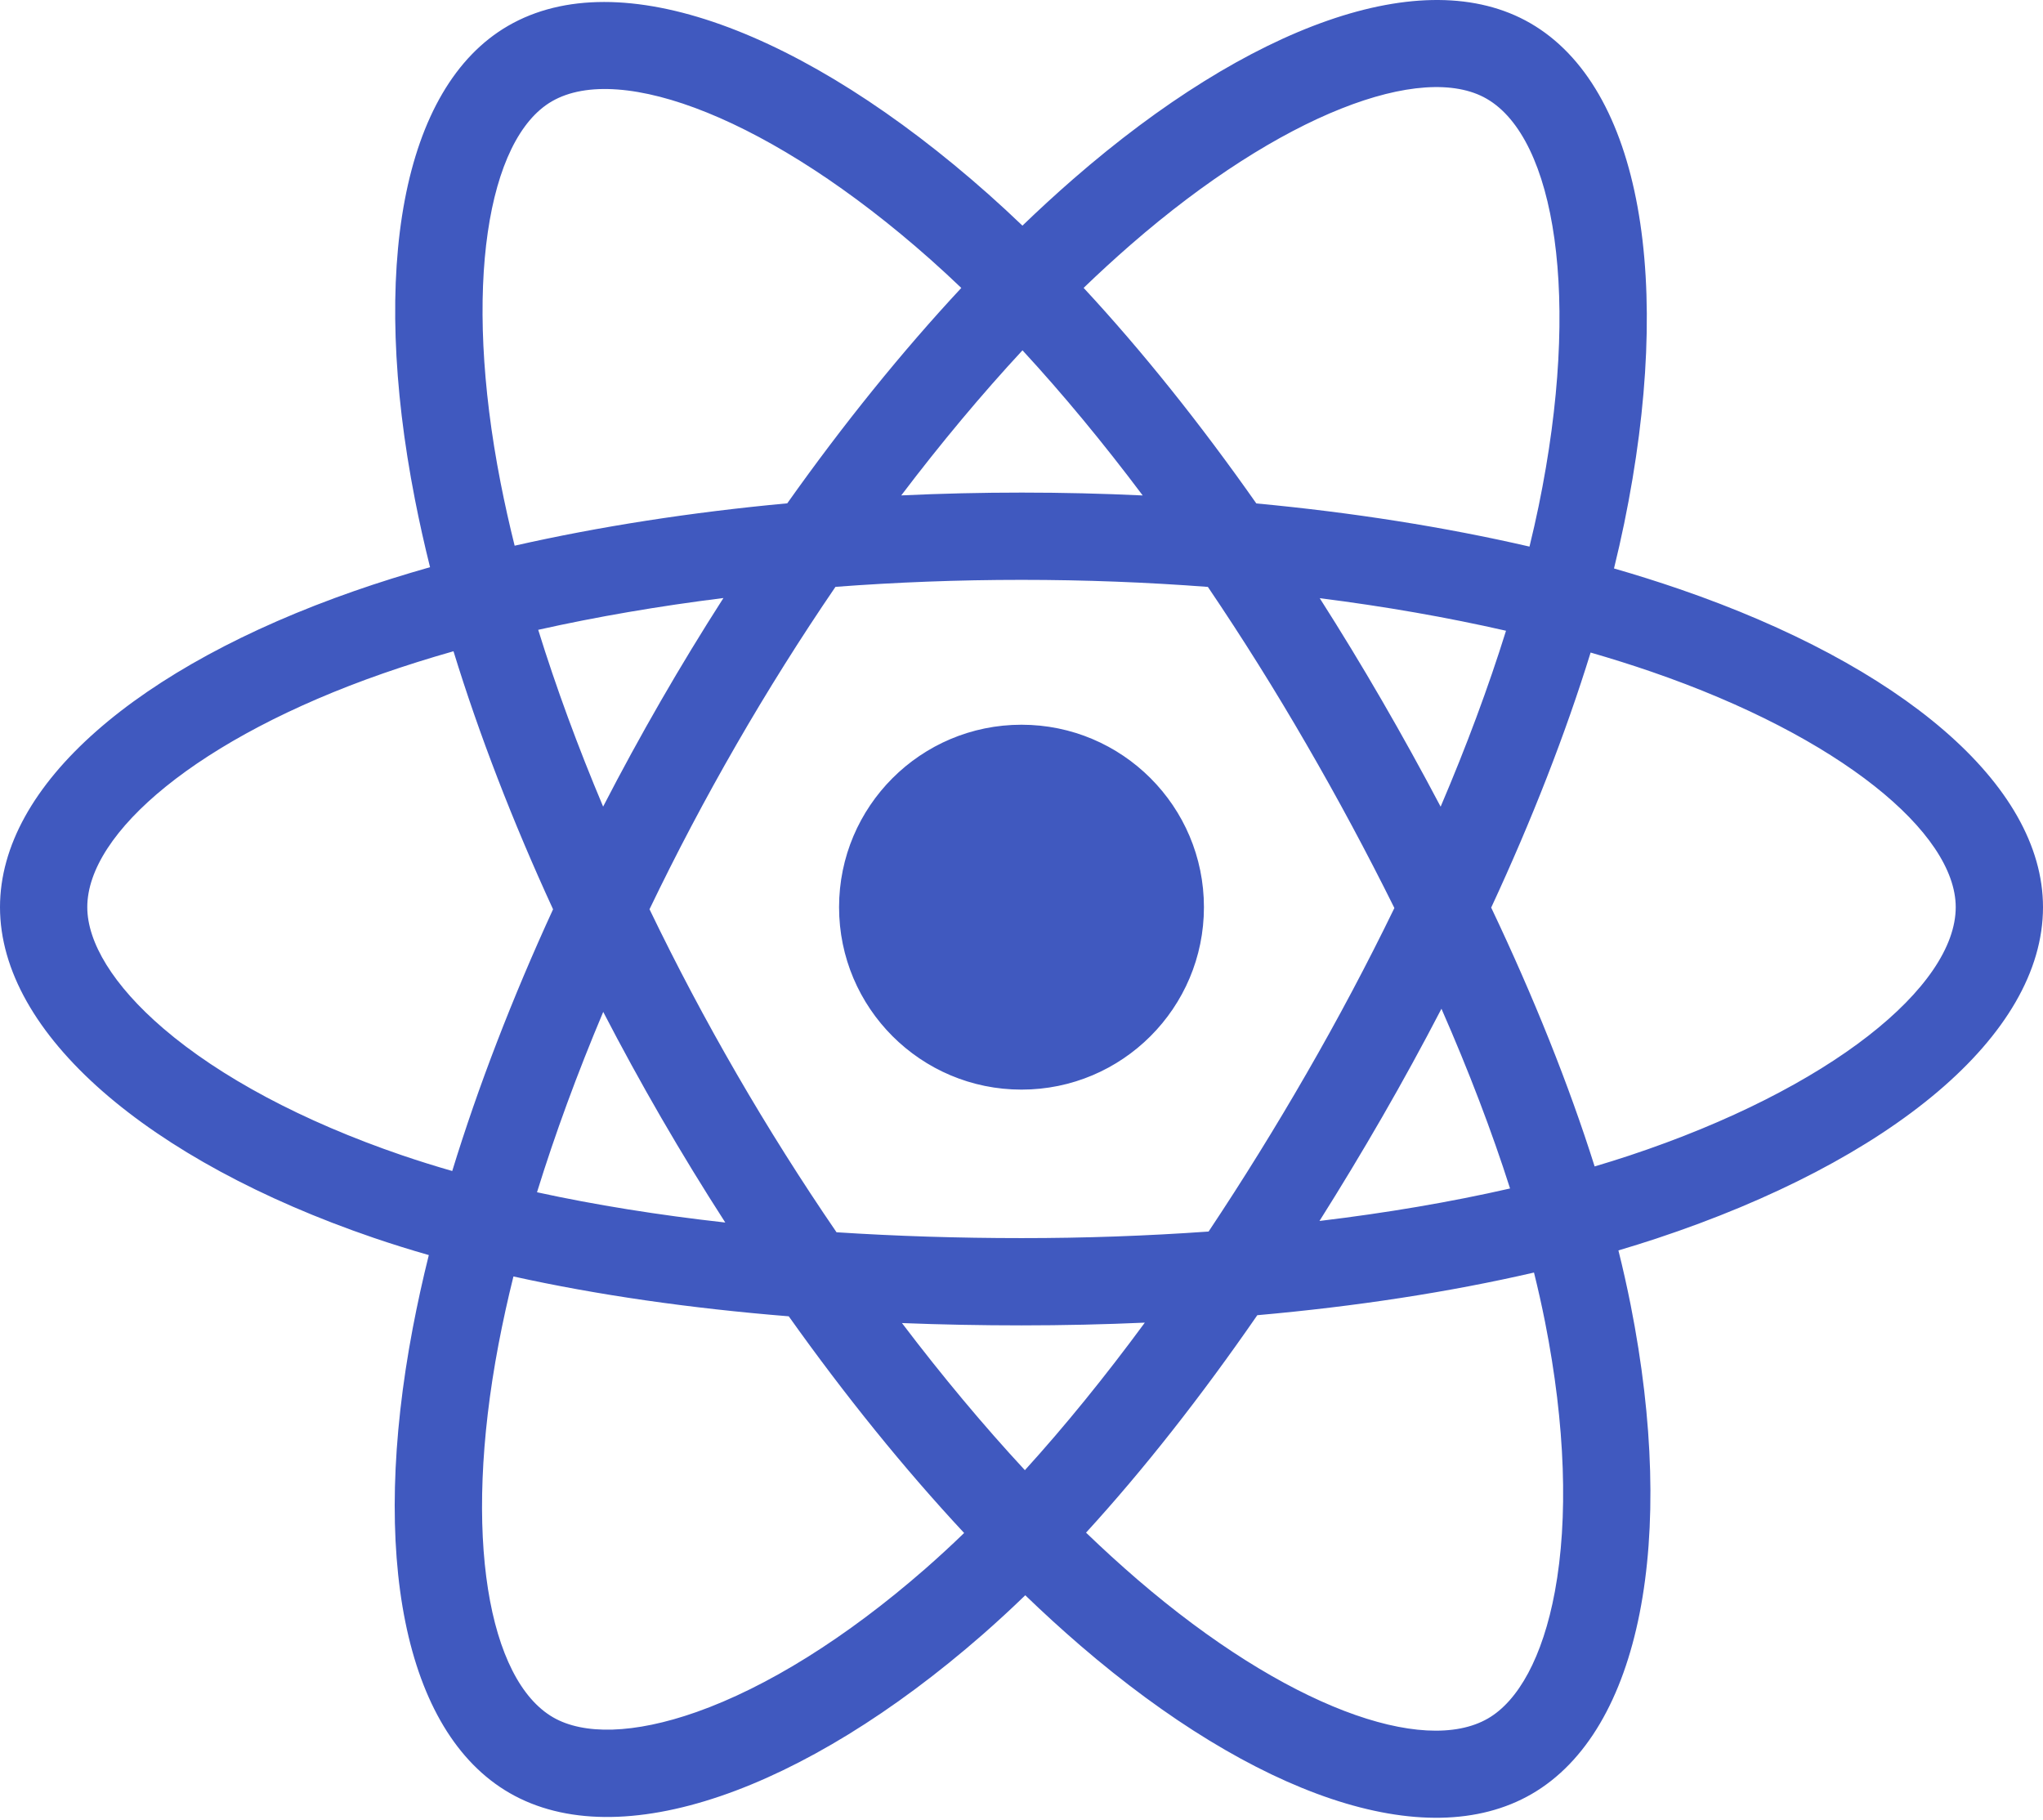
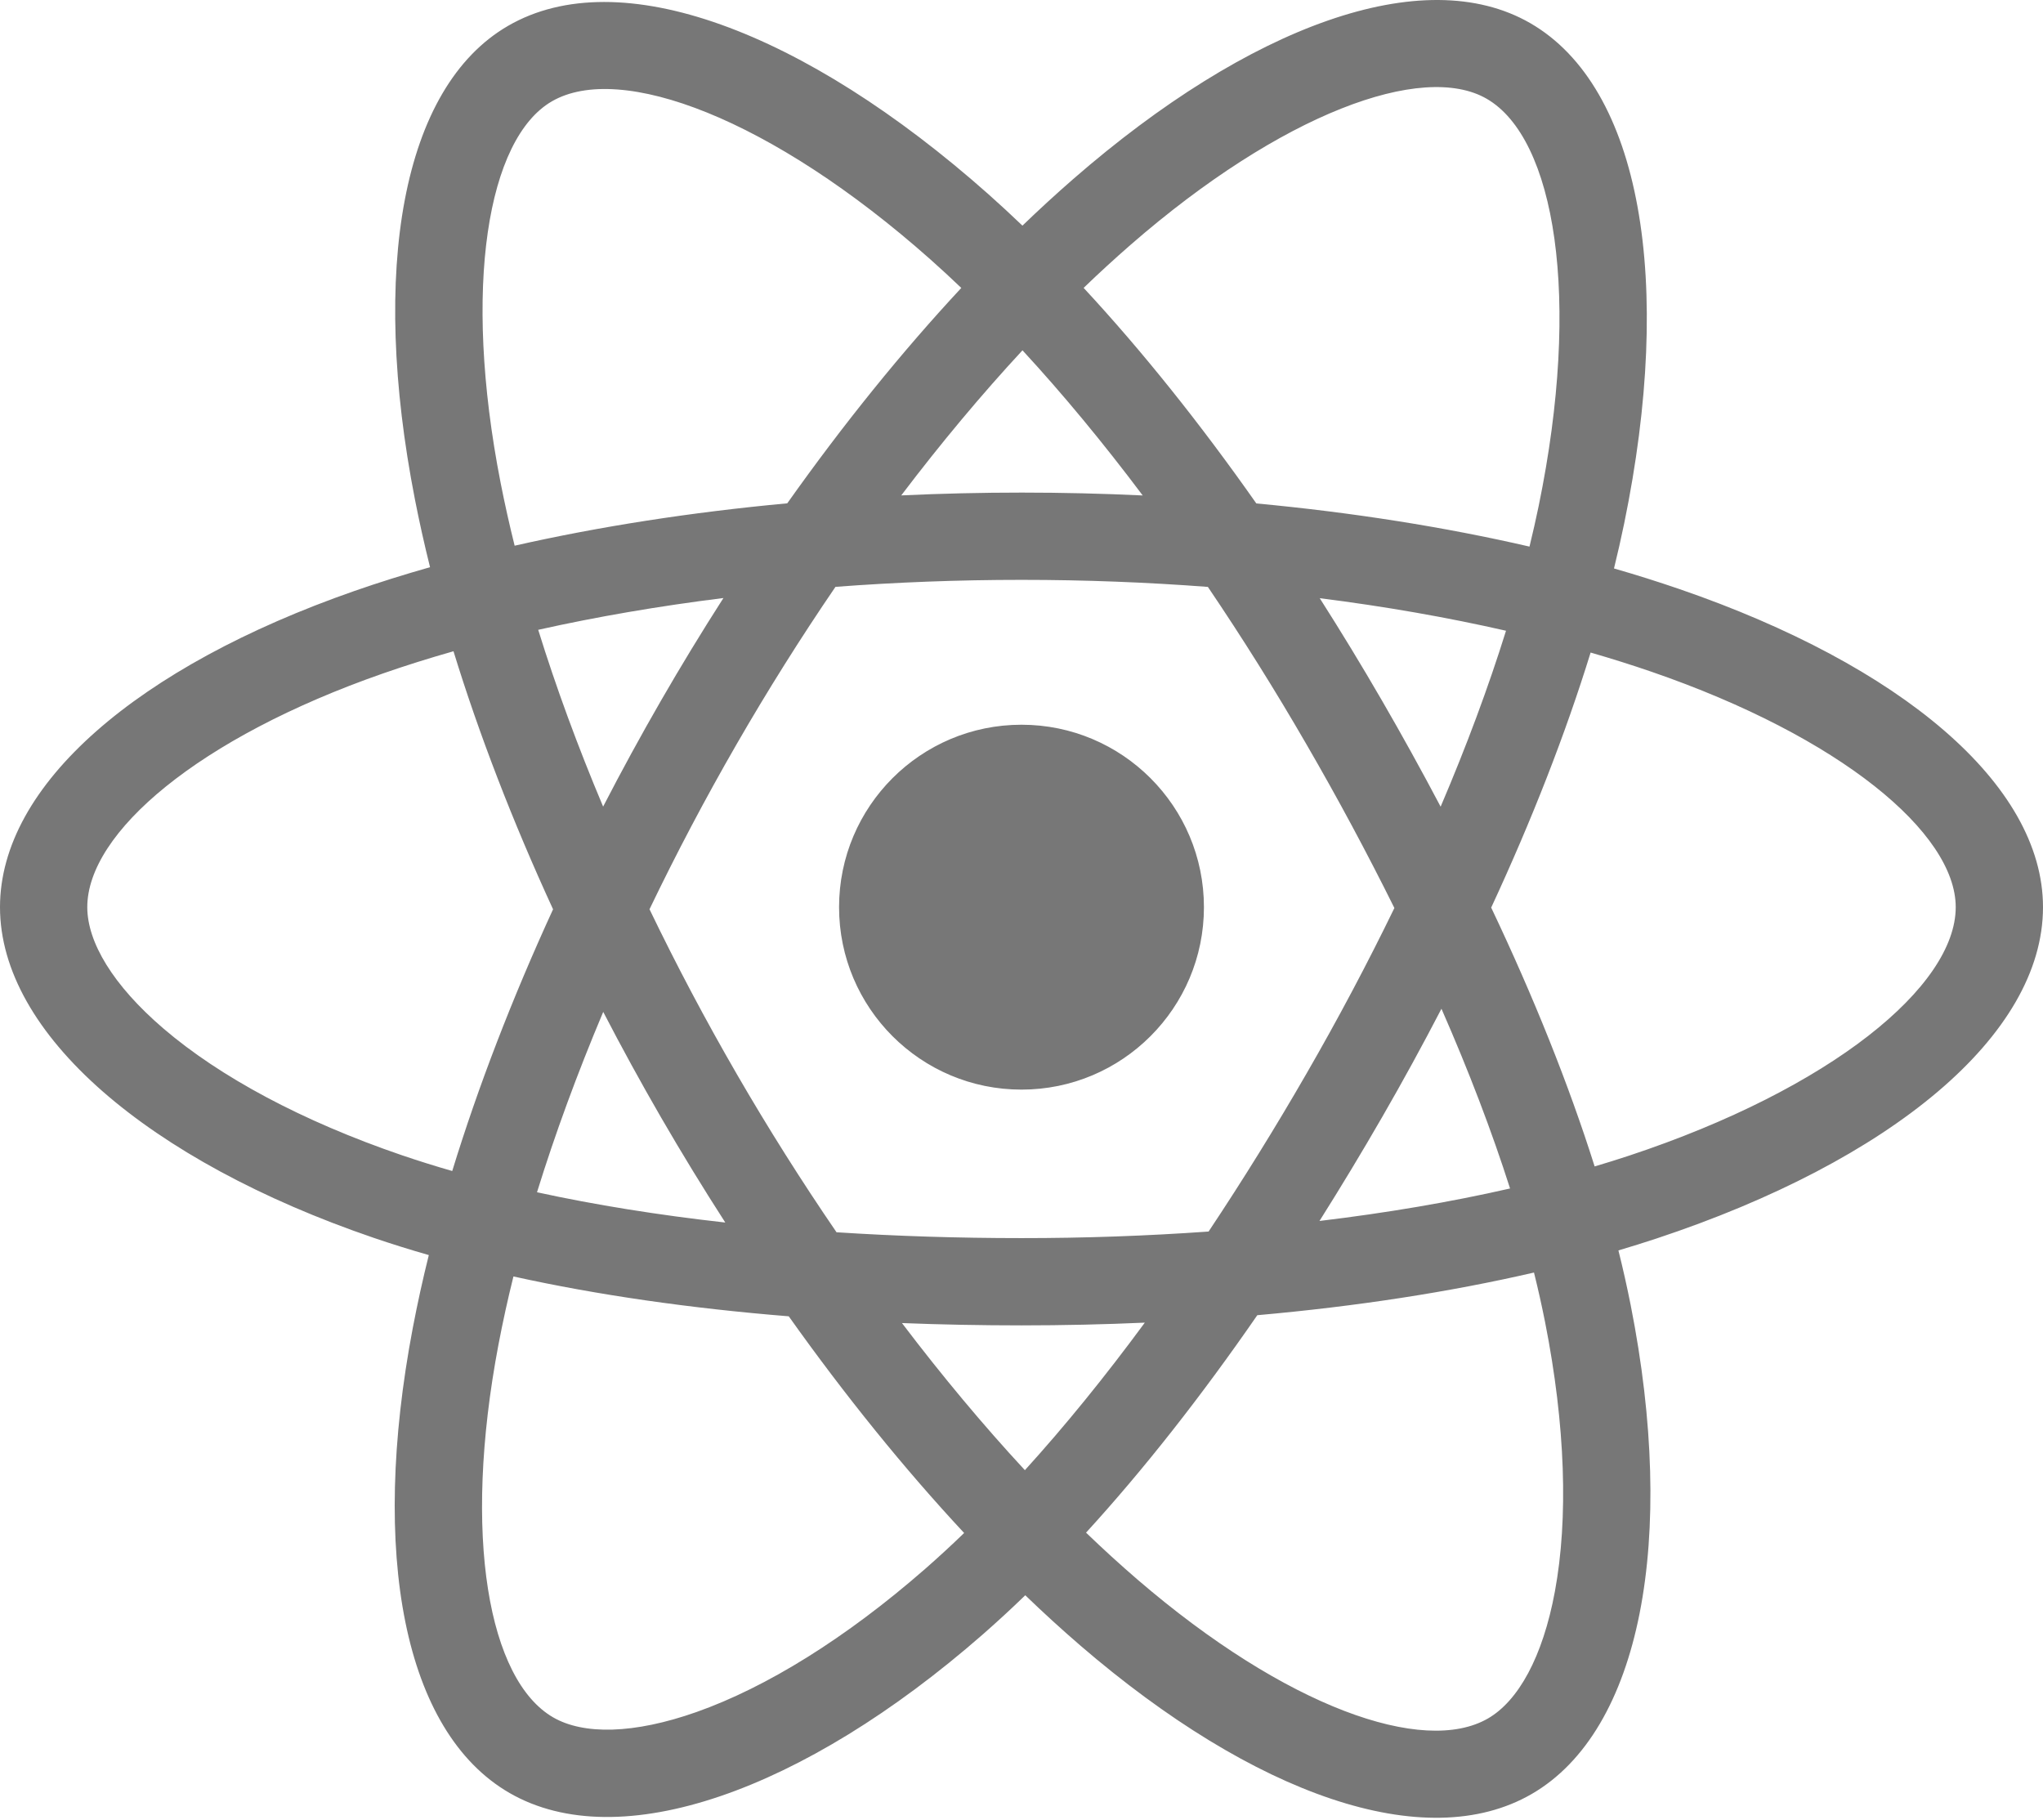
<svg xmlns="http://www.w3.org/2000/svg" aria-hidden="true" role="img" class="iconify iconify--logos" preserveAspectRatio="xMidYMid meet" viewBox="0 0 256 228">
-   <path fill="#4059bf" d="M210.483 73.824a171.49 171.49 0 0 0-8.24-2.597c.465-1.9.893-3.777 1.273-5.621c6.238-30.281 2.16-54.676-11.769-62.708c-13.355-7.7-35.196.329-57.254 19.526a171.23 171.23 0 0 0-6.375 5.848a155.866 155.866 0 0 0-4.241-3.917C100.759 3.829 77.587-4.822 63.673 3.233C50.33 10.957 46.379 33.89 51.995 62.588a170.974 170.974 0 0 0 1.892 8.48c-3.28.932-6.445 1.924-9.474 2.98C17.309 83.498 0 98.307 0 113.668c0 15.865 18.582 31.778 46.812 41.427a145.52 145.52 0 0 0 6.921 2.165a167.467 167.467 0 0 0-2.01 9.138c-5.354 28.2-1.173 50.591 12.134 58.266c13.744 7.926 36.812-.22 59.273-19.855a145.567 145.567 0 0 0 5.342-4.923a168.064 168.064 0 0 0 6.92 6.314c21.758 18.722 43.246 26.282 56.54 18.586c13.731-7.949 18.194-32.003 12.4-61.268a145.016 145.016 0 0 0-1.535-6.842c1.62-.48 3.21-.974 4.76-1.488c29.348-9.723 48.443-25.443 48.443-41.52c0-15.417-17.868-30.326-45.517-39.844Zm-6.365 70.984c-1.4.463-2.836.91-4.3 1.345c-3.24-10.257-7.612-21.163-12.963-32.432c5.106-11 9.31-21.767 12.459-31.957c2.619.758 5.16 1.557 7.61 2.4c23.69 8.156 38.14 20.213 38.14 29.504c0 9.896-15.606 22.743-40.946 31.14Zm-10.514 20.834c2.562 12.94 2.927 24.64 1.23 33.787c-1.524 8.219-4.59 13.698-8.382 15.893c-8.067 4.67-25.32-1.4-43.927-17.412a156.726 156.726 0 0 1-6.437-5.87c7.214-7.889 14.423-17.06 21.459-27.246c12.376-1.098 24.068-2.894 34.671-5.345a134.17 134.17 0 0 1 1.386 6.193ZM87.276 214.515c-7.882 2.783-14.16 2.863-17.955.675c-8.075-4.657-11.432-22.636-6.853-46.752a156.923 156.923 0 0 1 1.869-8.499c10.486 2.32 22.093 3.988 34.498 4.994c7.084 9.967 14.501 19.128 21.976 27.15a134.668 134.668 0 0 1-4.877 4.492c-9.933 8.682-19.886 14.842-28.658 17.94ZM50.35 144.747c-12.483-4.267-22.792-9.812-29.858-15.863c-6.35-5.437-9.555-10.836-9.555-15.216c0-9.322 13.897-21.212 37.076-29.293c2.813-.98 5.757-1.905 8.812-2.773c3.204 10.42 7.406 21.315 12.477 32.332c-5.137 11.18-9.399 22.249-12.634 32.792a134.718 134.718 0 0 1-6.318-1.979Zm12.378-84.26c-4.811-24.587-1.616-43.134 6.425-47.789c8.564-4.958 27.502 2.111 47.463 19.835a144.318 144.318 0 0 1 3.841 3.545c-7.438 7.987-14.787 17.08-21.808 26.988c-12.04 1.116-23.565 2.908-34.161 5.309a160.342 160.342 0 0 1-1.76-7.887Zm110.427 27.268a347.8 347.8 0 0 0-7.785-12.803c8.168 1.033 15.994 2.404 23.343 4.08c-2.206 7.072-4.956 14.465-8.193 22.045a381.151 381.151 0 0 0-7.365-13.322Zm-45.032-43.861c5.044 5.465 10.096 11.566 15.065 18.186a322.04 322.04 0 0 0-30.257-.006c4.974-6.559 10.069-12.652 15.192-18.18ZM82.802 87.83a323.167 323.167 0 0 0-7.227 13.238c-3.184-7.553-5.909-14.98-8.134-22.152c7.304-1.634 15.093-2.97 23.209-3.984a321.524 321.524 0 0 0-7.848 12.897Zm8.081 65.352c-8.385-.936-16.291-2.203-23.593-3.793c2.26-7.3 5.045-14.885 8.298-22.6a321.187 321.187 0 0 0 7.257 13.246c2.594 4.48 5.28 8.868 8.038 13.147Zm37.542 31.03c-5.184-5.592-10.354-11.779-15.403-18.433c4.902.192 9.899.29 14.978.29c5.218 0 10.376-.117 15.453-.343c-4.985 6.774-10.018 12.97-15.028 18.486Zm52.198-57.817c3.422 7.8 6.306 15.345 8.596 22.52c-7.422 1.694-15.436 3.058-23.88 4.071a382.417 382.417 0 0 0 7.859-13.026a347.403 347.403 0 0 0 7.425-13.565Zm-16.898 8.101a358.557 358.557 0 0 1-12.281 19.815a329.4 329.4 0 0 1-23.444.823c-7.967 0-15.716-.248-23.178-.732a310.202 310.202 0 0 1-12.513-19.846h.001a307.41 307.41 0 0 1-10.923-20.627a310.278 310.278 0 0 1 10.89-20.637l-.001.001a307.318 307.318 0 0 1 12.413-19.761c7.613-.576 15.42-.876 23.31-.876H128c7.926 0 15.743.303 23.354.883a329.357 329.357 0 0 1 12.335 19.695a358.489 358.489 0 0 1 11.036 20.54a329.472 329.472 0 0 1-11 20.722Zm22.56-122.124c8.572 4.944 11.906 24.881 6.52 51.026c-.344 1.668-.73 3.367-1.15 5.09c-10.622-2.452-22.155-4.275-34.23-5.408c-7.034-10.017-14.323-19.124-21.64-27.008a160.789 160.789 0 0 1 5.888-5.4c18.9-16.447 36.564-22.941 44.612-18.3ZM128 90.808c12.625 0 22.86 10.235 22.86 22.86s-10.235 22.86-22.86 22.86s-22.86-10.235-22.86-22.86s10.235-22.86 22.86-22.86Z" />
+   <path fill="#777" d="M210.483 73.824a171.49 171.49 0 0 0-8.24-2.597c.465-1.9.893-3.777 1.273-5.621c6.238-30.281 2.16-54.676-11.769-62.708c-13.355-7.7-35.196.329-57.254 19.526a171.23 171.23 0 0 0-6.375 5.848a155.866 155.866 0 0 0-4.241-3.917C100.759 3.829 77.587-4.822 63.673 3.233C50.33 10.957 46.379 33.89 51.995 62.588a170.974 170.974 0 0 0 1.892 8.48c-3.28.932-6.445 1.924-9.474 2.98C17.309 83.498 0 98.307 0 113.668c0 15.865 18.582 31.778 46.812 41.427a145.52 145.52 0 0 0 6.921 2.165a167.467 167.467 0 0 0-2.01 9.138c-5.354 28.2-1.173 50.591 12.134 58.266c13.744 7.926 36.812-.22 59.273-19.855a145.567 145.567 0 0 0 5.342-4.923a168.064 168.064 0 0 0 6.92 6.314c21.758 18.722 43.246 26.282 56.54 18.586c13.731-7.949 18.194-32.003 12.4-61.268a145.016 145.016 0 0 0-1.535-6.842c1.62-.48 3.21-.974 4.76-1.488c29.348-9.723 48.443-25.443 48.443-41.52c0-15.417-17.868-30.326-45.517-39.844Zm-6.365 70.984c-1.4.463-2.836.91-4.3 1.345c-3.24-10.257-7.612-21.163-12.963-32.432c5.106-11 9.31-21.767 12.459-31.957c2.619.758 5.16 1.557 7.61 2.4c23.69 8.156 38.14 20.213 38.14 29.504c0 9.896-15.606 22.743-40.946 31.14Zm-10.514 20.834c2.562 12.94 2.927 24.64 1.23 33.787c-1.524 8.219-4.59 13.698-8.382 15.893c-8.067 4.67-25.32-1.4-43.927-17.412a156.726 156.726 0 0 1-6.437-5.87c7.214-7.889 14.423-17.06 21.459-27.246c12.376-1.098 24.068-2.894 34.671-5.345a134.17 134.17 0 0 1 1.386 6.193ZM87.276 214.515c-7.882 2.783-14.16 2.863-17.955.675c-8.075-4.657-11.432-22.636-6.853-46.752a156.923 156.923 0 0 1 1.869-8.499c10.486 2.32 22.093 3.988 34.498 4.994c7.084 9.967 14.501 19.128 21.976 27.15a134.668 134.668 0 0 1-4.877 4.492c-9.933 8.682-19.886 14.842-28.658 17.94ZM50.35 144.747c-12.483-4.267-22.792-9.812-29.858-15.863c-6.35-5.437-9.555-10.836-9.555-15.216c0-9.322 13.897-21.212 37.076-29.293c2.813-.98 5.757-1.905 8.812-2.773c3.204 10.42 7.406 21.315 12.477 32.332c-5.137 11.18-9.399 22.249-12.634 32.792a134.718 134.718 0 0 1-6.318-1.979Zm12.378-84.26c-4.811-24.587-1.616-43.134 6.425-47.789c8.564-4.958 27.502 2.111 47.463 19.835a144.318 144.318 0 0 1 3.841 3.545c-7.438 7.987-14.787 17.08-21.808 26.988c-12.04 1.116-23.565 2.908-34.161 5.309a160.342 160.342 0 0 1-1.76-7.887Zm110.427 27.268a347.8 347.8 0 0 0-7.785-12.803c8.168 1.033 15.994 2.404 23.343 4.08c-2.206 7.072-4.956 14.465-8.193 22.045a381.151 381.151 0 0 0-7.365-13.322Zm-45.032-43.861c5.044 5.465 10.096 11.566 15.065 18.186a322.04 322.04 0 0 0-30.257-.006c4.974-6.559 10.069-12.652 15.192-18.18ZM82.802 87.83a323.167 323.167 0 0 0-7.227 13.238c-3.184-7.553-5.909-14.98-8.134-22.152c7.304-1.634 15.093-2.97 23.209-3.984a321.524 321.524 0 0 0-7.848 12.897Zm8.081 65.352c-8.385-.936-16.291-2.203-23.593-3.793c2.26-7.3 5.045-14.885 8.298-22.6a321.187 321.187 0 0 0 7.257 13.246c2.594 4.48 5.28 8.868 8.038 13.147Zm37.542 31.03c-5.184-5.592-10.354-11.779-15.403-18.433c4.902.192 9.899.29 14.978.29c5.218 0 10.376-.117 15.453-.343c-4.985 6.774-10.018 12.97-15.028 18.486Zm52.198-57.817c3.422 7.8 6.306 15.345 8.596 22.52c-7.422 1.694-15.436 3.058-23.88 4.071a382.417 382.417 0 0 0 7.859-13.026a347.403 347.403 0 0 0 7.425-13.565Zm-16.898 8.101a358.557 358.557 0 0 1-12.281 19.815a329.4 329.4 0 0 1-23.444.823c-7.967 0-15.716-.248-23.178-.732a310.202 310.202 0 0 1-12.513-19.846h.001a307.41 307.41 0 0 1-10.923-20.627a310.278 310.278 0 0 1 10.89-20.637l-.001.001a307.318 307.318 0 0 1 12.413-19.761c7.613-.576 15.42-.876 23.31-.876H128c7.926 0 15.743.303 23.354.883a329.357 329.357 0 0 1 12.335 19.695a358.489 358.489 0 0 1 11.036 20.54a329.472 329.472 0 0 1-11 20.722Zm22.56-122.124c8.572 4.944 11.906 24.881 6.52 51.026c-.344 1.668-.73 3.367-1.15 5.09c-10.622-2.452-22.155-4.275-34.23-5.408c-7.034-10.017-14.323-19.124-21.64-27.008a160.789 160.789 0 0 1 5.888-5.4c18.9-16.447 36.564-22.941 44.612-18.3ZM128 90.808c12.625 0 22.86 10.235 22.86 22.86s-10.235 22.86-22.86 22.86s-22.86-10.235-22.86-22.86s10.235-22.86 22.86-22.86Z" />
</svg>
